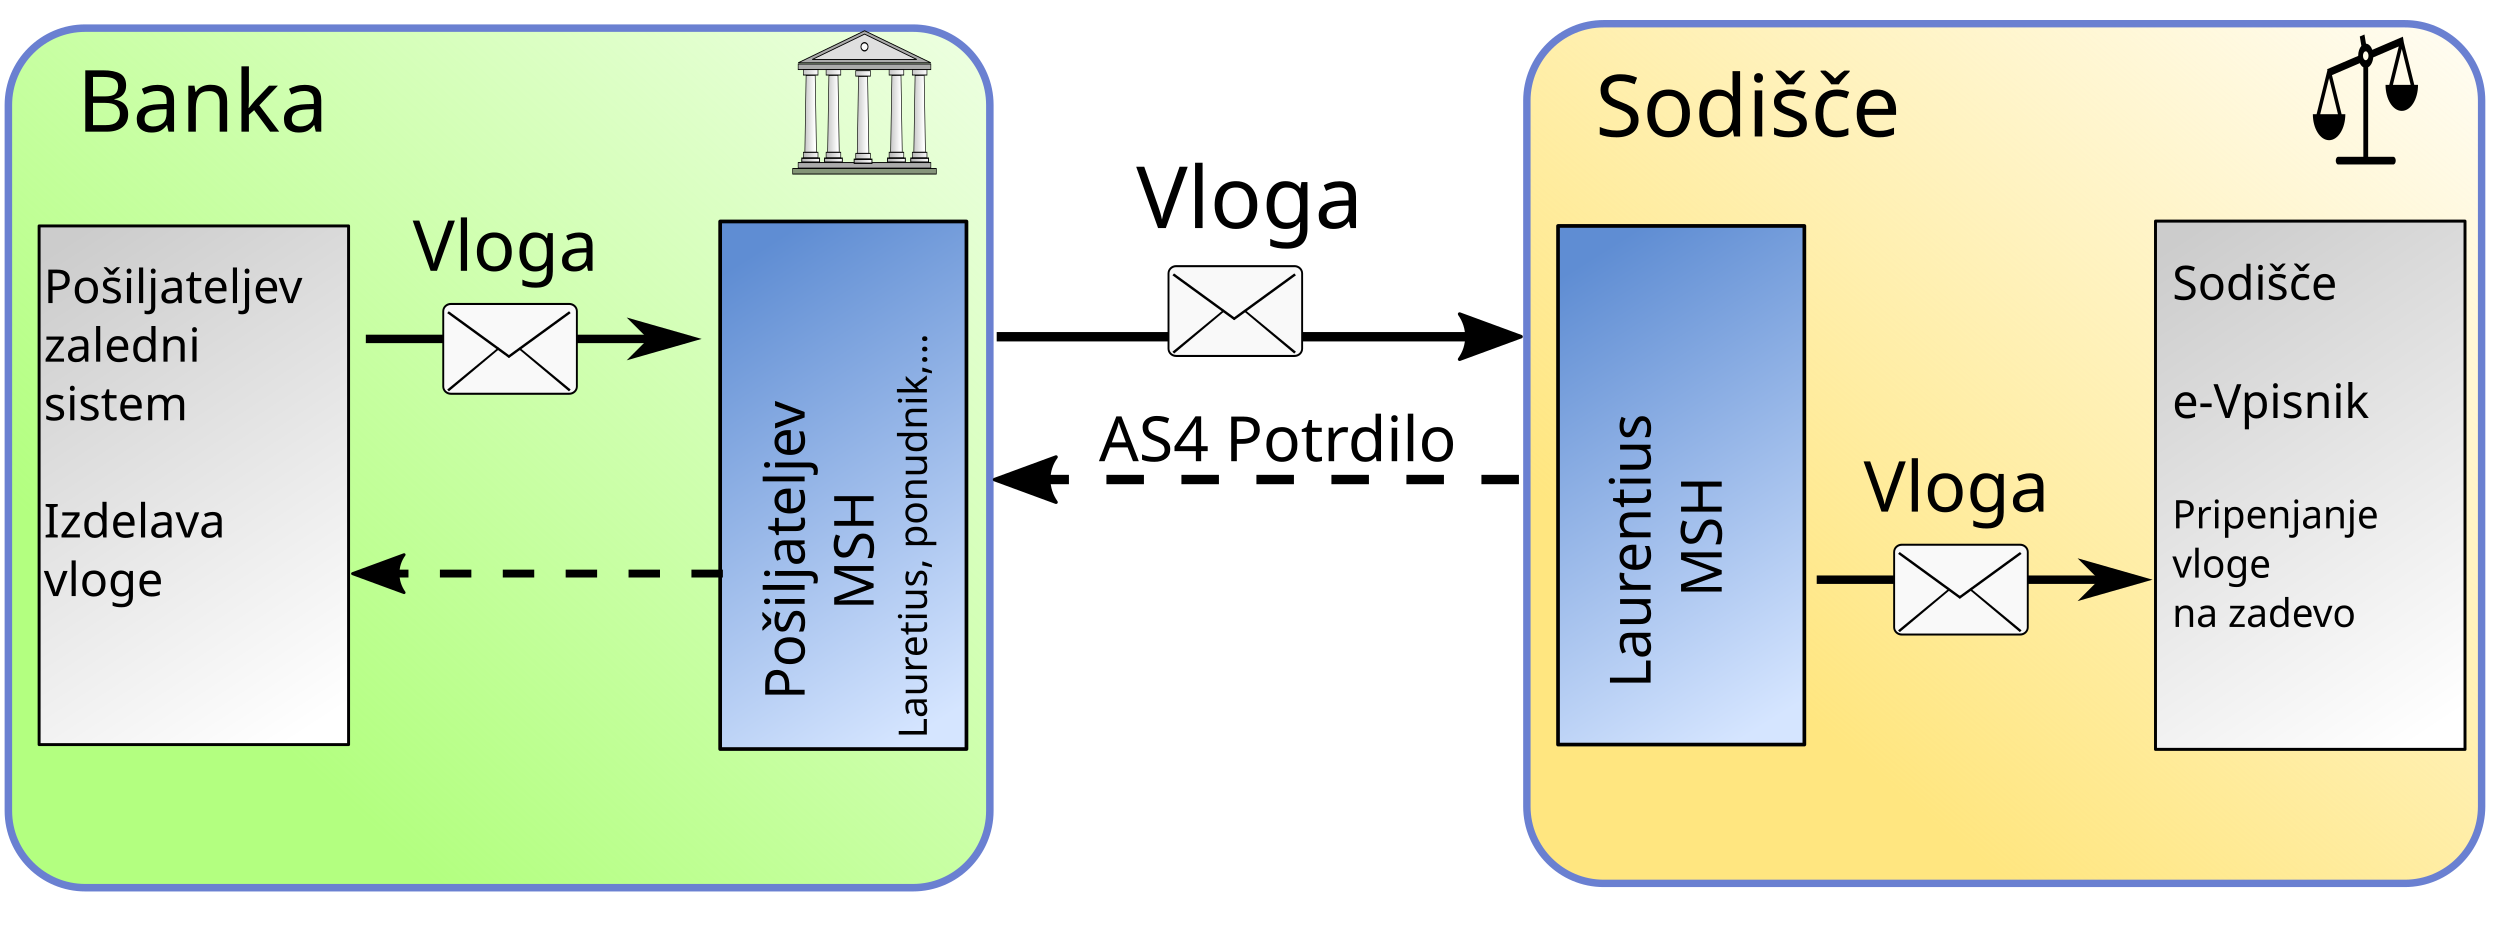
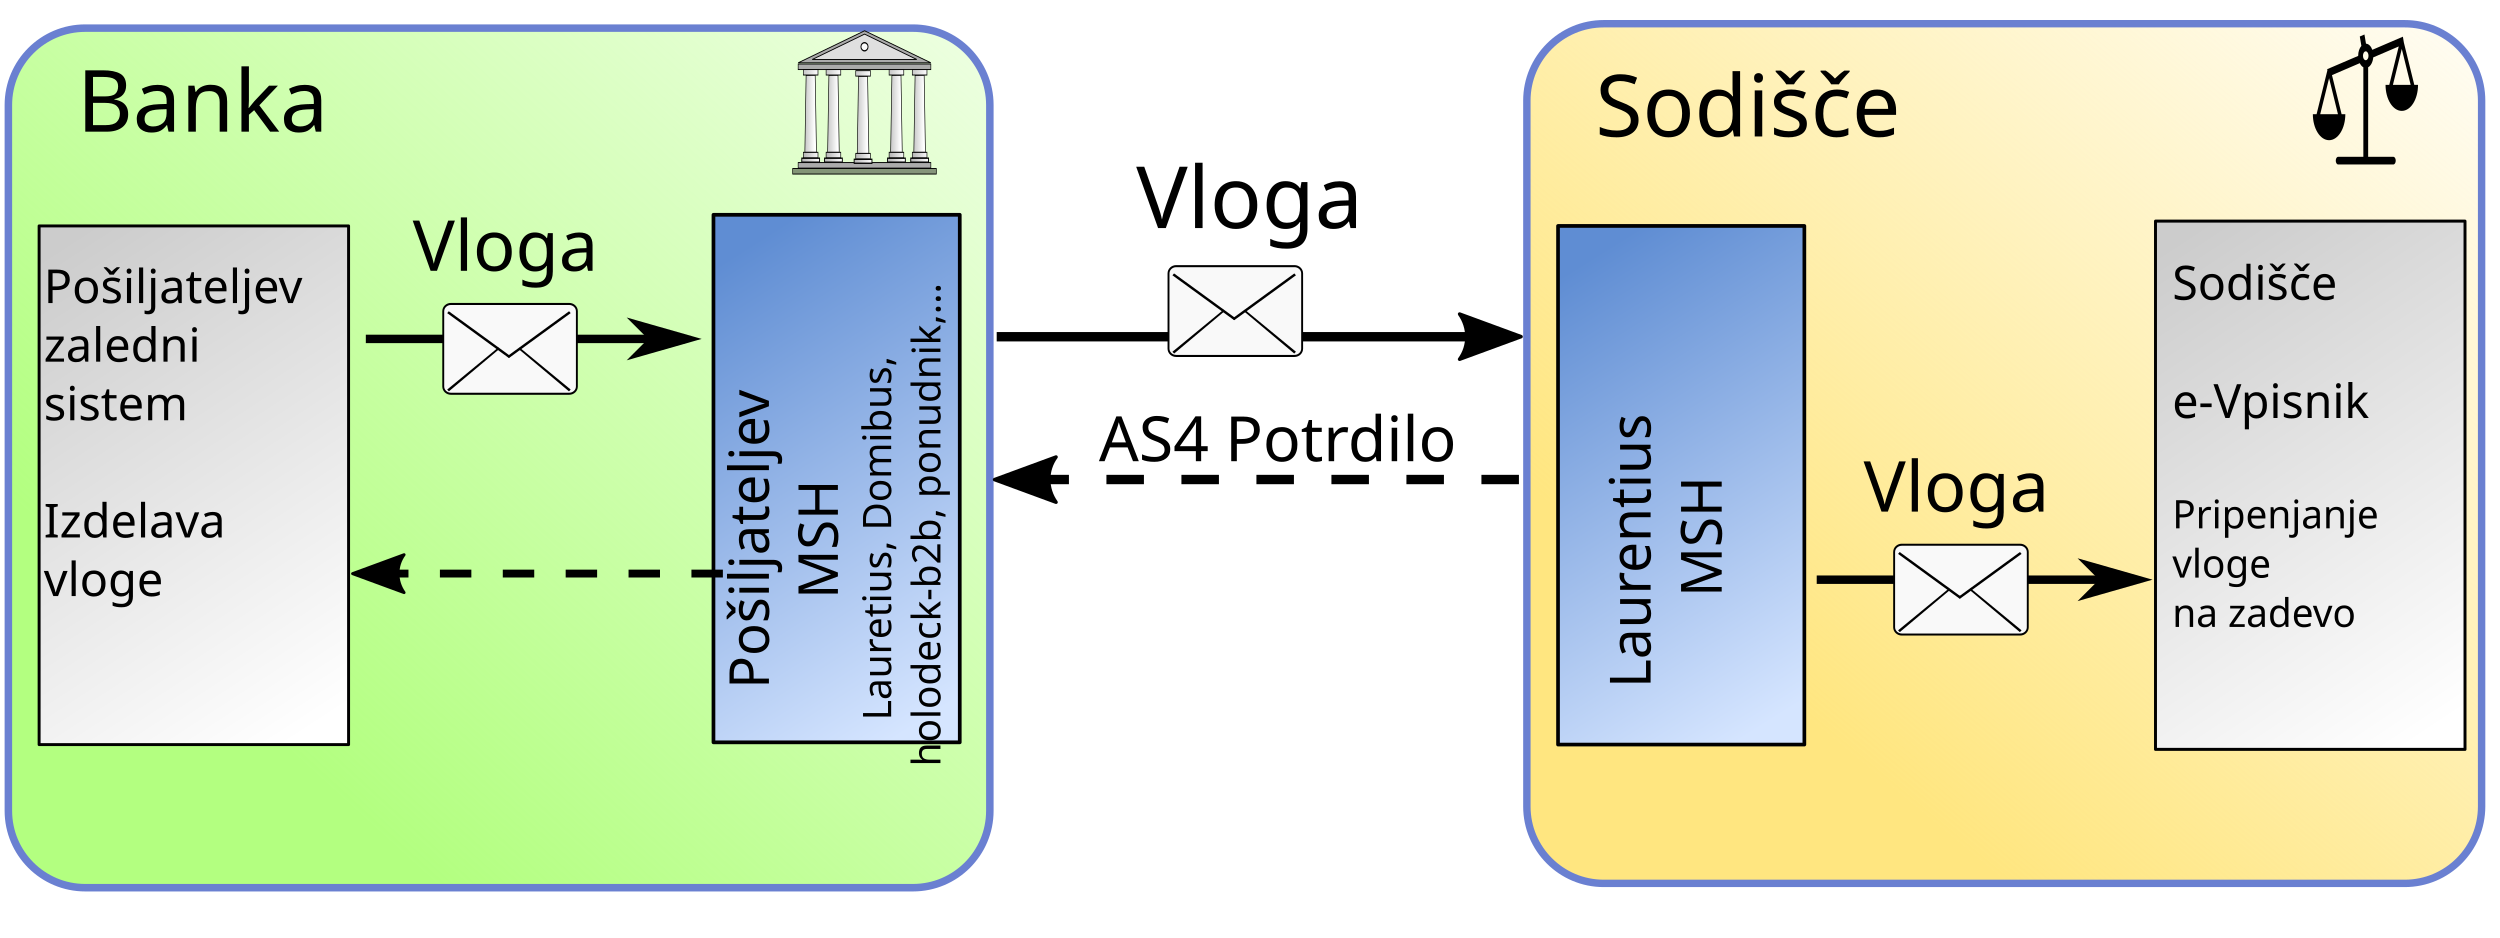
<svg xmlns="http://www.w3.org/2000/svg" xmlns:xlink="http://www.w3.org/1999/xlink" width="800" height="300" viewBox="0 0 800 300" id="svg4351" version="1.1">
  <defs id="defs4353">
    <linearGradient id="linearGradient4983">
      <stop style="stop-color:#b3ff80;stop-opacity:1;" offset="0" id="stop4985" />
      <stop style="stop-color:#b3ff80;stop-opacity:0;" offset="1" id="stop4987" />
    </linearGradient>
    <linearGradient id="linearGradient4975">
      <stop style="stop-color:#ffe680;stop-opacity:1;" offset="0" id="stop4977" />
      <stop style="stop-color:#ffe680;stop-opacity:0;" offset="1" id="stop4979" />
    </linearGradient>
    <marker orient="auto" refY="0" refX="0" id="Arrow1Lend-0" style="overflow:visible">
      <path id="path5977-8" d="M 0,0 5,-5 -12.5,0 5,5 0,0 Z" style="fill:#000000;fill-opacity:1;fill-rule:evenodd;stroke:#000000;stroke-width:1pt;stroke-opacity:1" transform="matrix(-0.8,0,0,-0.8,-10,0)" />
    </marker>
    <marker orient="auto" refY="0" refX="0" id="Arrow1Lend-9-2" style="overflow:visible">
      <path id="path5977-6-5" d="M 0,0 5,-5 -12.5,0 5,5 0,0 Z" style="fill:#000000;fill-opacity:1;fill-rule:evenodd;stroke:#000000;stroke-width:1pt;stroke-opacity:1" transform="matrix(-0.8,0,0,-0.8,-10,0)" />
    </marker>
    <marker orient="auto" refY="0" refX="0" id="Arrow1Lend-7" style="overflow:visible">
      <path id="path5977-4" d="M 0,0 5,-5 -12.5,0 5,5 0,0 Z" style="fill:#000000;fill-opacity:1;fill-rule:evenodd;stroke:#000000;stroke-width:1pt;stroke-opacity:1" transform="matrix(-0.8,0,0,-0.8,-10,0)" />
    </marker>
    <marker orient="auto" refY="0" refX="0" id="Arrow1Lend-9" style="overflow:visible">
      <path id="path5977-6" d="M 0,0 5,-5 -12.5,0 5,5 0,0 Z" style="fill:#000000;fill-opacity:1;fill-rule:evenodd;stroke:#000000;stroke-width:1pt;stroke-opacity:1" transform="matrix(-0.8,0,0,-0.8,-10,0)" />
    </marker>
    <marker orient="auto" refY="0" refX="0" id="Arrow1Lend" style="overflow:visible">
      <path id="path5977" d="M 0,0 5,-5 -12.5,0 5,5 0,0 Z" style="fill:#000000;fill-opacity:1;fill-rule:evenodd;stroke:#000000;stroke-width:1pt;stroke-opacity:1" transform="matrix(-0.8,0,0,-0.8,-10,0)" />
    </marker>
-     <linearGradient gradientTransform="matrix(0.9072436,0,0,1.074716,-9.510193,-252.6263)" xlink:href="#linearGradient5878" id="linearGradient5884-5" x1="232.335" y1="600.824" x2="305.066" y2="736.184" gradientUnits="userSpaceOnUse" />
+     <linearGradient gradientTransform="matrix(0.9072436,0,0,1.074716,-11.65305,-254.7692)" xlink:href="#linearGradient5878" id="linearGradient5884-5" x1="232.335" y1="600.824" x2="305.066" y2="736.184" gradientUnits="userSpaceOnUse" />
    <linearGradient id="linearGradient5878">
      <stop style="stop-color:#5f8dd3;stop-opacity:1" offset="0" id="stop5880" />
      <stop style="stop-color:#d5e5ff;stop-opacity:1" offset="1" id="stop5882" />
    </linearGradient>
    <linearGradient xlink:href="#linearGradient5833" id="linearGradient5839-6" x1="66.877" y1="597.271" x2="153.457" y2="730.045" gradientUnits="userSpaceOnUse" gradientTransform="matrix(1.096186,0,0,1.096186,584.683,-93.03156)" />
    <linearGradient id="linearGradient5833">
      <stop style="stop-color:#cccccc;stop-opacity:1;" offset="0" id="stop5835" />
      <stop style="stop-color:#ffffff;stop-opacity:1" offset="1" id="stop5837" />
    </linearGradient>
    <linearGradient xlink:href="#linearGradient5878" id="linearGradient5884" x1="232.335" y1="600.824" x2="305.066" y2="736.184" gradientUnits="userSpaceOnUse" gradientTransform="matrix(0.9073583,0,0,1.056591,258.5823,-240.5228)" />
    <linearGradient xlink:href="#linearGradient5833" id="linearGradient5839" x1="66.877" y1="597.271" x2="153.457" y2="730.045" gradientUnits="userSpaceOnUse" gradientTransform="matrix(1.096186,0,0,1.096186,-5.919542,-56.78164)" />
    <linearGradient id="linearGradient7222">
      <stop style="stop-color:#b3b3b3;stop-opacity:1" offset="0" id="stop7224" />
      <stop style="stop-color:#ffffff;stop-opacity:1" offset="1" id="stop7226" />
    </linearGradient>
    <linearGradient id="linearGradient7214">
      <stop id="stop7216" offset="0" style="stop-color:#b3b3b3;stop-opacity:1" />
      <stop id="stop7218" offset="1" style="stop-color:#f9f9f9;stop-opacity:1" />
    </linearGradient>
    <linearGradient id="linearGradient7202">
      <stop style="stop-color:#cccccc;stop-opacity:1" offset="0" id="stop7204" />
      <stop style="stop-color:#f9f9f9;stop-opacity:1" offset="1" id="stop7206" />
    </linearGradient>
    <linearGradient xlink:href="#linearGradient7214" id="linearGradient4494-6" gradientUnits="userSpaceOnUse" x1="112.308" y1="291.485" x2="140.527" y2="291.485" />
    <linearGradient xlink:href="#linearGradient7222" id="linearGradient4789" gradientUnits="userSpaceOnUse" gradientTransform="matrix(0.7067717,0,0,0.4176766,53.46849,175.1797)" x1="80.51" y1="292.999" x2="125.208" y2="296.272" />
    <linearGradient xlink:href="#linearGradient7214" id="linearGradient4500-6" gradientUnits="userSpaceOnUse" x1="112.308" y1="291.485" x2="140.527" y2="291.485" />
    <linearGradient xlink:href="#linearGradient5833" id="linearGradient4792" gradientUnits="userSpaceOnUse" gradientTransform="matrix(0.4601781,0,0,8.081342,78.92045,-2138.3)" x1="83.081" y1="297.877" x2="119.49" y2="298.892" />
    <linearGradient xlink:href="#linearGradient7202" id="linearGradient4794" gradientUnits="userSpaceOnUse" gradientTransform="matrix(0.5817275,0,0,0.5735293,66.37484,17.17889)" x1="84.835" y1="296.073" x2="123.095" y2="295.625" />
    <linearGradient xlink:href="#linearGradient7222" id="linearGradient4796" gradientUnits="userSpaceOnUse" gradientTransform="matrix(0.7067717,0,0,0.4176766,53.46849,175.1797)" x1="80.51" y1="292.999" x2="125.208" y2="296.272" />
    <linearGradient xlink:href="#linearGradient7214" id="linearGradient4506-0" gradientUnits="userSpaceOnUse" x1="112.308" y1="291.485" x2="140.527" y2="291.485" />
    <linearGradient xlink:href="#linearGradient5833" id="linearGradient4799" gradientUnits="userSpaceOnUse" gradientTransform="matrix(0.4601781,0,0,8.081342,78.92045,-2138.3)" x1="83.081" y1="297.877" x2="119.49" y2="298.892" />
    <linearGradient xlink:href="#linearGradient7202" id="linearGradient4801" gradientUnits="userSpaceOnUse" gradientTransform="matrix(0.5817275,0,0,0.5735293,66.37484,17.17889)" x1="84.835" y1="296.073" x2="123.095" y2="295.625" />
    <linearGradient xlink:href="#linearGradient7222" id="linearGradient4803" gradientUnits="userSpaceOnUse" gradientTransform="matrix(0.7067717,0,0,0.4176766,53.46849,175.1797)" x1="80.51" y1="292.999" x2="125.208" y2="296.272" />
    <linearGradient xlink:href="#linearGradient7214" id="linearGradient7088-6" gradientUnits="userSpaceOnUse" x1="112.308" y1="291.485" x2="140.527" y2="291.485" />
    <linearGradient y2="298.892" x2="119.49" y1="297.877" x1="83.081" gradientTransform="matrix(0.4601781,0,0,8.081342,78.92045,-2138.3)" gradientUnits="userSpaceOnUse" id="linearGradient4806" xlink:href="#linearGradient5833" />
    <linearGradient xlink:href="#linearGradient7202" id="linearGradient4808" gradientUnits="userSpaceOnUse" gradientTransform="matrix(0.5817275,0,0,0.5735293,66.37484,17.17889)" x1="84.835" y1="296.073" x2="123.095" y2="295.625" />
    <linearGradient xlink:href="#linearGradient7222" id="linearGradient4845" gradientUnits="userSpaceOnUse" gradientTransform="matrix(0.7067717,0,0,0.4176766,53.46849,175.1797)" x1="80.51" y1="292.999" x2="125.208" y2="296.272" />
    <linearGradient xlink:href="#linearGradient5833" id="linearGradient4847" gradientUnits="userSpaceOnUse" gradientTransform="matrix(0.4601781,0,0,8.081342,78.92045,-2138.3)" x1="83.081" y1="297.877" x2="119.49" y2="298.892" />
    <linearGradient xlink:href="#linearGradient7202" id="linearGradient4849" gradientUnits="userSpaceOnUse" gradientTransform="matrix(0.5817275,0,0,0.5735293,66.37484,17.17889)" x1="84.835" y1="296.073" x2="123.095" y2="295.625" />
    <linearGradient xlink:href="#linearGradient7222" id="linearGradient4853" gradientUnits="userSpaceOnUse" gradientTransform="matrix(0.7067717,0,0,0.4176766,53.46849,175.1797)" x1="80.51" y1="292.999" x2="125.208" y2="296.272" />
    <linearGradient xlink:href="#linearGradient5833" id="linearGradient4855" gradientUnits="userSpaceOnUse" gradientTransform="matrix(0.4601781,0,0,8.081342,78.92045,-2138.3)" x1="83.081" y1="297.877" x2="119.49" y2="298.892" />
    <linearGradient xlink:href="#linearGradient7202" id="linearGradient4857" gradientUnits="userSpaceOnUse" gradientTransform="matrix(0.5817275,0,0,0.5735293,66.37484,17.17889)" x1="84.835" y1="296.073" x2="123.095" y2="295.625" />
    <linearGradient xlink:href="#linearGradient7222" id="linearGradient4859" gradientUnits="userSpaceOnUse" gradientTransform="matrix(0.7067717,0,0,0.4176766,53.46849,175.1797)" x1="80.51" y1="292.999" x2="125.208" y2="296.272" />
    <linearGradient xlink:href="#linearGradient5833" id="linearGradient4861" gradientUnits="userSpaceOnUse" gradientTransform="matrix(0.4601781,0,0,8.081342,78.92045,-2138.3)" x1="83.081" y1="297.877" x2="119.49" y2="298.892" />
    <linearGradient xlink:href="#linearGradient7202" id="linearGradient4863" gradientUnits="userSpaceOnUse" gradientTransform="matrix(0.5817275,0,0,0.5735293,66.37484,17.17889)" x1="84.835" y1="296.073" x2="123.095" y2="295.625" />
    <linearGradient xlink:href="#linearGradient7222" id="linearGradient4865" gradientUnits="userSpaceOnUse" gradientTransform="matrix(0.7067717,0,0,0.4176766,53.46849,175.1797)" x1="80.51" y1="292.999" x2="125.208" y2="296.272" />
    <linearGradient xlink:href="#linearGradient5833" id="linearGradient4867" gradientUnits="userSpaceOnUse" gradientTransform="matrix(0.4601781,0,0,8.081342,78.92045,-2138.3)" x1="83.081" y1="297.877" x2="119.49" y2="298.892" />
    <linearGradient xlink:href="#linearGradient7202" id="linearGradient4869" gradientUnits="userSpaceOnUse" gradientTransform="matrix(0.5817275,0,0,0.5735293,66.37484,17.17889)" x1="84.835" y1="296.073" x2="123.095" y2="295.625" />
    <linearGradient xlink:href="#linearGradient7214" id="linearGradient4500-6-1" gradientUnits="userSpaceOnUse" x1="112.308" y1="291.485" x2="140.527" y2="291.485" />
    <linearGradient xlink:href="#linearGradient4975" id="linearGradient4981" x1="77.777" y1="554.729" x2="294.206" y2="294.015" gradientUnits="userSpaceOnUse" gradientTransform="translate(486.4286,3.571429)" />
    <linearGradient xlink:href="#linearGradient4983" id="linearGradient4989" x1="530.634" y1="549.015" x2="812.777" y2="239.729" gradientUnits="userSpaceOnUse" gradientTransform="translate(-476.4286,-0.4285715)" />
    <marker orient="auto" refY="0" refX="0" id="Arrow1Mend" style="overflow:visible">
      <path id="path5843" d="M 0,0 5,-5 -12.5,0 5,5 0,0 Z" style="fill:#000000;fill-opacity:1;fill-rule:evenodd;stroke:#000000;stroke-width:1pt;stroke-opacity:1" transform="matrix(-0.4,0,0,-0.4,-4,0)" />
    </marker>
    <marker orient="auto" refY="0" refX="0" id="Arrow2Mend" style="overflow:visible">
      <path id="path5861" style="fill:#000000;fill-opacity:1;fill-rule:evenodd;stroke:#000000;stroke-width:0.625;stroke-linejoin:round;stroke-opacity:1" d="M 8.719,4.034 -2.207,0.016 8.719,-4.002 c -1.745,2.372 -1.735,5.617 -6e-7,8.035 z" transform="scale(-0.6,-0.6)" />
    </marker>
    <marker orient="auto" refY="0" refX="0" id="Arrow2Mend-9" style="overflow:visible">
      <path id="path5861-3" style="fill:#000000;fill-opacity:1;fill-rule:evenodd;stroke:#000000;stroke-width:0.625;stroke-linejoin:round;stroke-opacity:1" d="M 8.719,4.034 -2.207,0.016 8.719,-4.002 c -1.745,2.372 -1.735,5.617 -6e-7,8.035 z" transform="scale(-0.6,-0.6)" />
    </marker>
    <marker orient="auto" refY="0" refX="0" id="Arrow1Mend-7" style="overflow:visible">
      <path id="path5843-5" d="M 0,0 5,-5 -12.5,0 5,5 0,0 Z" style="fill:#000000;fill-opacity:1;fill-rule:evenodd;stroke:#000000;stroke-width:1pt;stroke-opacity:1" transform="matrix(-0.4,0,0,-0.4,-4,0)" />
    </marker>
    <marker orient="auto" refY="0" refX="0" id="Arrow2Mend-9-3" style="overflow:visible">
      <path id="path5861-3-6" style="fill:#000000;fill-opacity:1;fill-rule:evenodd;stroke:#000000;stroke-width:0.625;stroke-linejoin:round;stroke-opacity:1" d="M 8.719,4.034 -2.207,0.016 8.719,-4.002 c -1.745,2.372 -1.735,5.617 -6e-7,8.035 z" transform="scale(-0.6,-0.6)" />
    </marker>
  </defs>
  <g id="layer1" transform="translate(0,-752.3622)">
    <g id="g5091" transform="translate(36.50855,442.633)">
      <rect style="opacity:1;fill:url(#linearGradient4989);fill-opacity:1;fill-rule:evenodd;stroke:#6a80d1;stroke-width:2.402;stroke-linejoin:round;stroke-miterlimit:4;stroke-dasharray:none;stroke-dashoffset:0;stroke-opacity:1" id="rect6844-5" width="314.073" height="275.062" x="-33.83" y="318.731" ry="24.599" />
      <rect style="opacity:1;fill:url(#linearGradient4981);fill-opacity:1;fill-rule:evenodd;stroke:#6a80d1;stroke-width:2.369;stroke-linejoin:round;stroke-miterlimit:4;stroke-dasharray:none;stroke-dashoffset:0;stroke-opacity:1" id="rect6844" width="305.519" height="275.095" x="452.089" y="317.321" ry="24.602" />
      <g transform="matrix(1.000193,0,0,1.018457,591.2224,-221.2219)" id="g5950">
        <rect style="opacity:1;fill:url(#linearGradient5839);fill-opacity:1;fill-rule:evenodd;stroke:#000000;stroke-width:0.945;stroke-linejoin:round;stroke-miterlimit:4;stroke-dasharray:none;stroke-dashoffset:0;stroke-opacity:1" id="rect5829" width="99.027" height="165.983" x="62.015" y="590.806" />
        <text xml:space="preserve" style="font-style:normal;font-weight:normal;font-size:17.87px;line-height:125%;font-family:sans-serif;letter-spacing:0px;word-spacing:0px;fill:#000000;fill-opacity:1;stroke:none;stroke-width:1px;stroke-linecap:butt;stroke-linejoin:miter;stroke-opacity:1" x="67.399" y="615.501" id="text5841">
          <tspan x="67.399" y="615.501" id="tspan4238" style="font-size:14.862px">Sodišče</tspan>
          <tspan x="67.399" y="634.078" style="font-size:14.862px" id="tspan4274" />
          <tspan x="67.399" y="652.656" style="font-size:14.862px" id="tspan4268">e-Vpisnik</tspan>
          <tspan x="67.399" y="671.233" style="font-size:14.862px" id="tspan4271" />
          <tspan x="67.399" y="687.342" style="font-size:12.385px" id="tspan4259">Pripenjanje </tspan>
          <tspan x="67.399" y="702.823" style="font-size:12.385px" id="tspan4344">vloge</tspan>
          <tspan x="67.399" y="718.305" style="font-size:12.385px" id="tspan4342">na zadevo</tspan>
          <tspan x="67.399" y="733.786" style="font-size:12.385px" id="tspan4261" />
          <tspan x="67.399" y="749.267" id="tspan5845" style="font-size:12.385px" />
        </text>
      </g>
      <rect y="382.028" x="462.061" height="165.968" width="78.825" id="rect5876" style="opacity:1;fill:url(#linearGradient5884);fill-opacity:1;fill-rule:evenodd;stroke:#000000;stroke-width:1.175;stroke-linejoin:round;stroke-miterlimit:4;stroke-dasharray:none;stroke-dashoffset:0;stroke-opacity:1" />
      <g transform="translate(-676.609,-172.5356)" id="g5959">
        <rect style="opacity:1;fill:url(#linearGradient5839-6);fill-opacity:1;fill-rule:evenodd;stroke:#000000;stroke-width:0.945;stroke-linejoin:round;stroke-miterlimit:4;stroke-dasharray:none;stroke-dashoffset:0;stroke-opacity:1" id="rect5829-1" width="99.027" height="165.983" x="652.618" y="554.556" />
        <text xml:space="preserve" style="font-style:normal;font-weight:normal;font-size:17.87px;line-height:125%;font-family:sans-serif;letter-spacing:0px;word-spacing:0px;fill:#000000;fill-opacity:1;stroke:none;stroke-width:1px;stroke-linecap:butt;stroke-linejoin:miter;stroke-opacity:1" x="654.114" y="579.251" id="text5841-2">
          <tspan x="654.114" y="579.251" id="tspan5845-0" style="font-size:15px">Pošiljateljev</tspan>
          <tspan x="654.114" y="598.001" id="tspan4273" style="font-size:15px">zaledni </tspan>
          <tspan x="654.114" y="616.751" id="tspan4275" style="font-size:15px">sistem</tspan>
          <tspan x="654.114" y="635.501" id="tspan4277" style="font-size:15px" />
          <tspan x="654.114" y="654.251" id="tspan4279" style="font-size:15px">Izdelava</tspan>
          <tspan x="654.114" y="673.001" id="tspan4281" style="font-size:15px">vloge</tspan>
          <tspan x="654.114" y="691.751" id="tspan4283" style="font-size:15px" />
          <tspan x="654.114" y="710.501" id="tspan4285" />
        </text>
      </g>
-       <rect y="380.604" x="193.943" height="168.815" width="78.815" id="rect5876-0" style="opacity:1;fill:url(#linearGradient5884-5);fill-opacity:1;fill-rule:evenodd;stroke:#000000;stroke-width:1.185;stroke-linejoin:round;stroke-miterlimit:4;stroke-dasharray:none;stroke-dashoffset:0;stroke-opacity:1" />
+       <rect y="378.462" x="191.8" height="168.815" width="78.815" id="rect5876-0" style="opacity:1;fill:url(#linearGradient5884-5);fill-opacity:1;fill-rule:evenodd;stroke:#000000;stroke-width:1.185;stroke-linejoin:round;stroke-miterlimit:4;stroke-dasharray:none;stroke-dashoffset:0;stroke-opacity:1" />
      <text id="text6827-8-5" y="510.969" x="550.829" style="font-style:normal;font-weight:normal;font-size:40px;line-height:125%;font-family:sans-serif;letter-spacing:0px;word-spacing:0px;fill:#000000;fill-opacity:1;stroke:none;stroke-width:1px;stroke-linecap:butt;stroke-linejoin:miter;stroke-opacity:1" xml:space="preserve">
        <tspan id="tspan6867-9" style="font-size:17.5px" y="510.969" x="550.829" />
      </text>
      <text xml:space="preserve" style="font-style:normal;font-weight:normal;font-size:17.884px;line-height:125%;font-family:sans-serif;letter-spacing:0px;word-spacing:0px;fill:#000000;fill-opacity:1;stroke:none;stroke-width:1px;stroke-linecap:butt;stroke-linejoin:miter;stroke-opacity:1" x="-473.713" y="483.1" id="text5841-34" transform="matrix(0,-0.9825382,1.017772,0,0,0)">
        <tspan style="text-align:center;text-anchor:middle" x="-473.713" y="483.1" id="tspan5845-02">Laurentius</tspan>
        <tspan style="text-align:center;text-anchor:middle" id="tspan8839" x="-473.713" y="505.455">MSH</tspan>
      </text>
-       <text xml:space="preserve" style="font-style:normal;font-weight:normal;font-size:18.036px;line-height:125%;font-family:sans-serif;letter-spacing:0px;word-spacing:0px;fill:#000000;fill-opacity:1;stroke:none;stroke-width:1px;stroke-linecap:butt;stroke-linejoin:miter;stroke-opacity:1" x="-469.174" y="218.981" id="text5841-34-0" transform="matrix(0,-0.9909928,1.009089,0,0,0)">
-         <tspan style="font-size:17.5px;text-align:center;text-anchor:middle" x="-469.174" y="218.981" id="tspan5845-02-1">Pošiljateljev</tspan>
-         <tspan style="font-size:17.5px;text-align:center;text-anchor:middle" id="tspan8839-9" x="-469.174" y="240.856">MSH</tspan>
-         <tspan style="font-size:12.5px;text-align:center;text-anchor:middle" x="-469.174" y="257.747" id="tspan4318">Lauretius, ponudnik,...</tspan>
+       <text xml:space="preserve" style="font-style:normal;font-weight:normal;font-size:18.036px;line-height:125%;font-family:sans-serif;letter-spacing:0px;word-spacing:0px;fill:#000000;fill-opacity:1;stroke:none;stroke-width:1px;stroke-linecap:butt;stroke-linejoin:miter;stroke-opacity:1" x="-465.57" y="207.655" id="text5841-34-0" transform="matrix(0,-0.9909928,1.009089,0,0,0)">
+         <tspan style="font-size:17.5px;text-align:center;text-anchor:middle" x="-465.57" y="207.655" id="tspan5845-02-1">Pošiljateljev</tspan>
+         <tspan style="font-size:17.5px;text-align:center;text-anchor:middle" id="tspan8839-9" x="-465.57" y="229.53">MSH</tspan>
+         <tspan style="font-size:12.5px;text-align:center;text-anchor:middle" x="-463.581" y="246.422" id="tspan4318">Lauretius, Domibus, </tspan>
+         <tspan style="font-size:12.5px;text-align:center;text-anchor:middle" x="-465.57" y="262.047" id="tspan4387">holodeck-b2b, ponudnik,...</tspan>
      </text>
      <g transform="matrix(0.9195173,0,0,0.9195173,-14.01673,-428.598)" id="g5863-2">
        <g id="layer1-6-6" transform="matrix(0.3922746,0,0,0.3922746,251.2944,451.0149)">
          <g transform="matrix(0.4813854,0,0,0.6952604,-45.00325,750.061)" id="g7064-1">
            <rect y="419.023" x="104.144" height="7.071" width="244.513" id="rect9994-2-8" style="opacity:1;fill:#ababab;fill-opacity:1;fill-rule:evenodd;stroke:#000000;stroke-width:1.21;stroke-linejoin:miter;stroke-miterlimit:4;stroke-dasharray:none;stroke-dashoffset:0;stroke-opacity:1" />
            <rect y="426.599" x="94.068" height="7.071" width="264.665" id="rect9994-1-9-7" style="opacity:1;fill:#000000;fill-opacity:0.416;fill-rule:evenodd;stroke:#000000;stroke-width:1.21;stroke-linejoin:miter;stroke-miterlimit:4;stroke-dasharray:none;stroke-dashoffset:0;stroke-opacity:1" />
            <rect y="293.259" x="104.144" height="7.071" width="244.513" id="rect9994-3-8-9" style="opacity:1;fill:#ababab;fill-opacity:1;fill-rule:evenodd;stroke:#000000;stroke-width:1.21;stroke-linejoin:miter;stroke-miterlimit:4;stroke-dasharray:none;stroke-dashoffset:0;stroke-opacity:1" />
            <path id="rect9994-3-7-2-2" d="m 226.568,250.832 122.089,40.911 -244.513,0 z" style="opacity:1;fill:#ababab;fill-opacity:1;fill-rule:evenodd;stroke:#000000;stroke-width:1.21;stroke-linejoin:miter;stroke-miterlimit:4;stroke-dasharray:none;stroke-dashoffset:0;stroke-opacity:1" />
            <g transform="translate(26.10652,231.4275)" id="g6628-6-0" style="opacity:0.99">
              <g transform="translate(-25.346,-113.4852)" id="g9818-6-6-6-2">
                <rect ry="0" rx="0" y="295.502" x="110.01" height="5.072" width="32.814" id="rect9662-7-9-4-3" style="opacity:1;fill:url(#linearGradient4845);fill-opacity:1;fill-rule:evenodd;stroke:#000000;stroke-width:1.728;stroke-linejoin:miter;stroke-miterlimit:4;stroke-dasharray:none;stroke-dashoffset:0;stroke-opacity:1" />
                <rect ry="0" rx="0" y="288.003" x="112.913" height="6.964" width="27.009" id="rect9662-3-73-0-6-75" style="opacity:1;fill:url(#linearGradient4494-6);fill-opacity:1;fill-rule:evenodd;stroke:#000000;stroke-width:1.21;stroke-linejoin:miter;stroke-miterlimit:4;stroke-dasharray:none;stroke-dashoffset:0;stroke-opacity:1" />
                <path id="rect9662-3-8-3-8-8-9" d="m 118.055,189.745 16.705,-0.237 2.34,98.368 -21.365,0 z" style="opacity:1;fill:url(#linearGradient4847);fill-opacity:1;fill-rule:evenodd;stroke:#000000;stroke-width:1.21;stroke-linejoin:miter;stroke-miterlimit:4;stroke-dasharray:none;stroke-dashoffset:0;stroke-opacity:1" />
                <rect ry="0" rx="0" y="182.399" x="112.913" height="6.964" width="27.009" id="rect9662-3-7-9-2-4-2" style="opacity:1;fill:url(#linearGradient4849);fill-opacity:1;fill-rule:evenodd;stroke:#000000;stroke-width:1.21;stroke-linejoin:miter;stroke-miterlimit:4;stroke-dasharray:none;stroke-dashoffset:0;stroke-opacity:1" />
              </g>
            </g>
            <path id="rect9994-3-7-1-9-2" d="m 226.533,255.096 96.238,32.385 -192.741,0 z" style="opacity:1;fill:#dfdfdf;fill-opacity:1;fill-rule:evenodd;stroke:#000000;stroke-width:1.21;stroke-linejoin:miter;stroke-miterlimit:4;stroke-dasharray:none;stroke-dashoffset:0;stroke-opacity:1" />
            <ellipse ry="5.177" rx="6.549" cy="271.272" cx="226.401" id="path6618-6-8" style="opacity:1;fill:#fcfcfc;fill-opacity:1;fill-rule:evenodd;stroke:#000000;stroke-width:1.728;stroke-linejoin:miter;stroke-miterlimit:4;stroke-dasharray:none;stroke-dashoffset:0;stroke-opacity:1" />
            <g transform="translate(68.08997,231.4275)" id="g6628-6-9-3" style="opacity:0.99">
              <g transform="translate(-25.346,-113.4852)" id="g9818-6-6-6-1-6">
                <rect ry="0" rx="0" y="295.502" x="110.01" height="5.072" width="32.814" id="rect9662-7-9-4-2-1" style="opacity:1;fill:url(#linearGradient4853);fill-opacity:1;fill-rule:evenodd;stroke:#000000;stroke-width:1.728;stroke-linejoin:miter;stroke-miterlimit:4;stroke-dasharray:none;stroke-dashoffset:0;stroke-opacity:1" />
                <rect ry="0" rx="0" y="288.003" x="112.913" height="6.964" width="27.009" id="rect9662-3-73-0-6-7-2" style="opacity:1;fill:url(#linearGradient4500-6);fill-opacity:1;fill-rule:evenodd;stroke:#000000;stroke-width:1.21;stroke-linejoin:miter;stroke-miterlimit:4;stroke-dasharray:none;stroke-dashoffset:0;stroke-opacity:1" />
                <path id="rect9662-3-8-3-8-8-0-9" d="m 118.055,189.745 16.705,-0.237 2.34,98.368 -21.365,0 z" style="opacity:1;fill:url(#linearGradient4855);fill-opacity:1;fill-rule:evenodd;stroke:#000000;stroke-width:1.21;stroke-linejoin:miter;stroke-miterlimit:4;stroke-dasharray:none;stroke-dashoffset:0;stroke-opacity:1" />
                <rect ry="0" rx="0" y="182.399" x="112.913" height="6.964" width="27.009" id="rect9662-3-7-9-2-4-9-3" style="opacity:1;fill:url(#linearGradient4857);fill-opacity:1;fill-rule:evenodd;stroke:#000000;stroke-width:1.21;stroke-linejoin:miter;stroke-miterlimit:4;stroke-dasharray:none;stroke-dashoffset:0;stroke-opacity:1" />
              </g>
            </g>
            <g transform="translate(226.9321,231.4275)" id="g6628-6-7-1" style="opacity:0.99">
              <g transform="translate(-25.346,-113.4852)" id="g9818-6-6-6-9-9">
                <rect ry="0" rx="0" y="295.502" x="110.01" height="5.072" width="32.814" id="rect9662-7-9-4-20-4" style="opacity:1;fill:url(#linearGradient4859);fill-opacity:1;fill-rule:evenodd;stroke:#000000;stroke-width:1.728;stroke-linejoin:miter;stroke-miterlimit:4;stroke-dasharray:none;stroke-dashoffset:0;stroke-opacity:1" />
                <rect ry="0" rx="0" y="288.003" x="112.913" height="6.964" width="27.009" id="rect9662-3-73-0-6-2-7" style="opacity:1;fill:url(#linearGradient4506-0);fill-opacity:1;fill-rule:evenodd;stroke:#000000;stroke-width:1.21;stroke-linejoin:miter;stroke-miterlimit:4;stroke-dasharray:none;stroke-dashoffset:0;stroke-opacity:1" />
                <path id="rect9662-3-8-3-8-8-3-8" d="m 118.055,189.745 16.705,-0.237 2.34,98.368 -21.365,0 z" style="opacity:1;fill:url(#linearGradient4861);fill-opacity:1;fill-rule:evenodd;stroke:#000000;stroke-width:1.21;stroke-linejoin:miter;stroke-miterlimit:4;stroke-dasharray:none;stroke-dashoffset:0;stroke-opacity:1" />
                <rect ry="0" rx="0" y="182.399" x="112.913" height="6.964" width="27.009" id="rect9662-3-7-9-2-4-7-4" style="opacity:1;fill:url(#linearGradient4863);fill-opacity:1;fill-rule:evenodd;stroke:#000000;stroke-width:1.21;stroke-linejoin:miter;stroke-miterlimit:4;stroke-dasharray:none;stroke-dashoffset:0;stroke-opacity:1" />
              </g>
            </g>
            <g transform="translate(184.1983,231.4275)" id="g6628-6-6-5" style="opacity:0.99">
              <g transform="translate(-25.346,-113.4852)" id="g9818-6-6-6-12-0">
                <rect ry="0" rx="0" y="295.502" x="110.01" height="5.072" width="32.814" id="rect9662-7-9-4-9-3" style="opacity:1;fill:url(#linearGradient4865);fill-opacity:1;fill-rule:evenodd;stroke:#000000;stroke-width:1.728;stroke-linejoin:miter;stroke-miterlimit:4;stroke-dasharray:none;stroke-dashoffset:0;stroke-opacity:1" />
                <rect ry="0" rx="0" y="288.003" x="112.913" height="6.964" width="27.009" id="rect9662-3-73-0-6-3-6" style="opacity:1;fill:url(#linearGradient7088-6);fill-opacity:1;fill-rule:evenodd;stroke:#000000;stroke-width:1.21;stroke-linejoin:miter;stroke-miterlimit:4;stroke-dasharray:none;stroke-dashoffset:0;stroke-opacity:1" />
                <path id="rect9662-3-8-3-8-8-1-1" d="m 118.055,189.745 16.705,-0.237 2.34,98.368 -21.365,0 z" style="opacity:1;fill:url(#linearGradient4867);fill-opacity:1;fill-rule:evenodd;stroke:#000000;stroke-width:1.21;stroke-linejoin:miter;stroke-miterlimit:4;stroke-dasharray:none;stroke-dashoffset:0;stroke-opacity:1" />
                <rect ry="0" rx="0" y="182.399" x="112.913" height="6.964" width="27.009" id="rect9662-3-7-9-2-4-94-0" style="opacity:1;fill:url(#linearGradient4869);fill-opacity:1;fill-rule:evenodd;stroke:#000000;stroke-width:1.21;stroke-linejoin:miter;stroke-miterlimit:4;stroke-dasharray:none;stroke-dashoffset:0;stroke-opacity:1" />
              </g>
            </g>
            <g transform="translate(122.68,232.8142)" id="g6628-6-9-3-3" style="opacity:0.99">
              <g transform="translate(-25.346,-113.4852)" id="g9818-6-6-6-1-6-7">
                <rect ry="0" rx="0" y="295.502" x="110.01" height="5.072" width="32.814" id="rect9662-7-9-4-2-1-4" style="opacity:1;fill:url(#linearGradient4789);fill-opacity:1;fill-rule:evenodd;stroke:#000000;stroke-width:1.728;stroke-linejoin:miter;stroke-miterlimit:4;stroke-dasharray:none;stroke-dashoffset:0;stroke-opacity:1" />
                <rect ry="0" rx="0" y="288.003" x="112.913" height="6.964" width="27.009" id="rect9662-3-73-0-6-7-2-5" style="opacity:1;fill:url(#linearGradient4500-6-1);fill-opacity:1;fill-rule:evenodd;stroke:#000000;stroke-width:1.21;stroke-linejoin:miter;stroke-miterlimit:4;stroke-dasharray:none;stroke-dashoffset:0;stroke-opacity:1" />
                <path id="rect9662-3-8-3-8-8-0-9-2" d="m 118.055,189.745 16.705,-0.237 2.34,98.368 -21.365,0 z" style="opacity:1;fill:url(#linearGradient4792);fill-opacity:1;fill-rule:evenodd;stroke:#000000;stroke-width:1.21;stroke-linejoin:miter;stroke-miterlimit:4;stroke-dasharray:none;stroke-dashoffset:0;stroke-opacity:1" />
                <rect ry="0" rx="0" y="182.399" x="112.913" height="6.964" width="27.009" id="rect9662-3-7-9-2-4-9-3-5" style="opacity:1;fill:url(#linearGradient4794);fill-opacity:1;fill-rule:evenodd;stroke:#000000;stroke-width:1.21;stroke-linejoin:miter;stroke-miterlimit:4;stroke-dasharray:none;stroke-dashoffset:0;stroke-opacity:1" />
              </g>
            </g>
          </g>
        </g>
      </g>
      <path id="path2781" d="m 720.113,320.771 -1.487,0.638 0.504,3.006 c -0.619,0.707 -1.025,1.863 -1.025,3.162 0,0.014 -10e-5,0.027 0,0.041 l -9.91,4.248 0.059,0.366 -3.456,14.033 -1.194,0 c 0,4.596 2.328,8.326 5.197,8.326 2.868,0 5.197,-3.73 5.197,-8.326 l -1.194,0 -3.079,-12.499 8.894,-3.82 c 0.291,0.599 0.688,1.066 1.144,1.316 l 0,28.642 c -3.635,0 -7.314,0 -8.022,0 -0.282,-0.017 -0.546,0.216 -0.69,0.604 -0.144,0.388 -0.144,0.867 0,1.255 0.144,0.388 0.409,0.621 0.69,0.604 1.55,0 16.031,0 17.581,0 0.282,0.017 0.546,-0.216 0.69,-0.604 0.144,-0.388 0.144,-0.867 0,-1.255 -0.144,-0.388 -0.409,-0.621 -0.69,-0.604 -0.707,0 -4.387,0 -8.022,0 l 0,-28.642 c 0.858,-0.469 1.506,-1.696 1.631,-3.169 l 8.161,-3.501 -3.032,12.296 -1.194,0 c 0,4.596 2.328,8.326 5.197,8.326 2.868,0 5.197,-3.73 5.197,-8.326 l -1.194,0 -3.333,-13.524 -0.318,-1.893 -9.779,4.2 c -0.407,-1.142 -1.162,-1.924 -2.029,-1.968 l -0.491,-2.931 z m 11.948,4.607 2.842,11.508 -5.679,0 2.838,-11.508 z m -11.533,0.78 c 0.498,0 0.889,0.621 0.889,1.418 0,0.797 -0.392,1.418 -0.889,1.418 -0.498,0 -0.885,-0.621 -0.885,-1.418 0,-0.797 0.388,-1.418 0.885,-1.418 z m -11.727,8.591 2.838,11.515 -5.679,0 2.842,-11.515 z" style="fill:#000000;fill-opacity:1;fill-rule:evenodd;stroke:none;stroke-width:11.351;stroke-linecap:butt;stroke-linejoin:miter;stroke-miterlimit:4;stroke-opacity:1" />
      <text xml:space="preserve" style="font-style:normal;font-weight:normal;font-size:22.5px;line-height:125%;font-family:sans-serif;letter-spacing:0px;word-spacing:0px;fill:#000000;fill-opacity:1;stroke:none;stroke-width:1px;stroke-linecap:butt;stroke-linejoin:miter;stroke-opacity:1" x="-11.885" y="351.867" id="text10630">
        <tspan id="tspan10632" x="-11.885" y="351.867" style="font-size:27.5px">Banka</tspan>
      </text>
      <text xml:space="preserve" style="font-style:normal;font-weight:normal;font-size:22.5px;line-height:125%;font-family:sans-serif;letter-spacing:0px;word-spacing:0px;fill:#000000;fill-opacity:1;stroke:none;stroke-width:1px;stroke-linecap:butt;stroke-linejoin:miter;stroke-opacity:1" x="474.01" y="353.389" id="text10630-6">
        <tspan id="tspan10632-3" x="474.01" y="353.389" style="font-size:27.5px">Sodišče</tspan>
      </text>
      <path style="fill:none;fill-rule:evenodd;stroke:#000000;stroke-width:2.7;stroke-linecap:butt;stroke-linejoin:miter;stroke-miterlimit:4;stroke-dasharray:none;stroke-opacity:1;marker-end:url(#Arrow1Mend)" d="m 80.556,418.18 102.143,0" id="path4306" />
      <text xml:space="preserve" style="font-style:normal;font-weight:normal;font-size:40px;line-height:125%;font-family:sans-serif;letter-spacing:0px;word-spacing:0px;fill:#000000;fill-opacity:1;stroke:none;stroke-width:1px;stroke-linecap:butt;stroke-linejoin:miter;stroke-opacity:1" x="95.556" y="396.394" id="text4320">
        <tspan id="tspan4322" x="95.556" y="396.394" style="font-size:22.5px">Vloga</tspan>
      </text>
      <g id="g9091" transform="matrix(1.433135,0,0,1.545775,-62.73073,-298.6326)">
        <rect ry="1.501" rx="1.707" y="456.488" x="117.268" height="18.589" width="29.837" id="rect4136-4-8" style="opacity:1;fill:#f9f9f9;fill-opacity:1;fill-rule:evenodd;stroke:#000000;stroke-width:0.427;stroke-linejoin:round;stroke-miterlimit:4;stroke-dasharray:none;stroke-dashoffset:0;stroke-opacity:1" />
        <g transform="matrix(0.1185655,0,0,0.1019521,115.7329,369.6526)" id="g4182-7-4">
          <g id="g4157-8-3">
            <path id="path4138-4-1" d="M 21.863,868.434 137.934,959.505" style="fill:none;fill-rule:evenodd;stroke:#000000;stroke-width:4.854;stroke-linecap:butt;stroke-linejoin:round;stroke-miterlimit:4;stroke-dasharray:none;stroke-dashoffset:0;stroke-opacity:1" />
            <path id="path4140-50-4" d="M 21.964,1027.362 C 116.429,942.541 116.607,942.541 116.607,942.541" style="fill:none;fill-rule:evenodd;stroke:#000000;stroke-width:4.854;stroke-linecap:butt;stroke-linejoin:miter;stroke-miterlimit:4;stroke-dasharray:none;stroke-dashoffset:0;stroke-opacity:1" />
          </g>
          <g transform="matrix(-1,0,0,1,273.2912,0)" id="g4157-6-3-9">
            <path id="path4138-7-6-2" d="M 21.863,868.434 137.934,959.505" style="fill:none;fill-rule:evenodd;stroke:#000000;stroke-width:4.854;stroke-linecap:butt;stroke-linejoin:round;stroke-miterlimit:4;stroke-dasharray:none;stroke-dashoffset:0;stroke-opacity:1" />
            <path id="path4140-5-1-0" d="M 21.964,1027.362 C 116.429,942.541 116.607,942.541 116.607,942.541" style="fill:none;fill-rule:evenodd;stroke:#000000;stroke-width:4.854;stroke-linecap:butt;stroke-linejoin:miter;stroke-miterlimit:4;stroke-dasharray:none;stroke-dashoffset:0;stroke-opacity:1" />
          </g>
        </g>
      </g>
      <path style="fill:none;fill-rule:evenodd;stroke:#000000;stroke-width:3;stroke-linecap:butt;stroke-linejoin:miter;stroke-miterlimit:3;stroke-dasharray:none;stroke-opacity:1;marker-end:url(#Arrow2Mend)" d="m 282.435,417.484 163.819,0" id="path4306-2" />
      <text xml:space="preserve" style="font-style:normal;font-weight:normal;font-size:40px;line-height:125%;font-family:sans-serif;letter-spacing:0px;word-spacing:0px;fill:#000000;fill-opacity:1;stroke:none;stroke-width:1px;stroke-linecap:butt;stroke-linejoin:miter;stroke-opacity:1" x="327.067" y="382.713" id="text4320-7">
        <tspan x="327.067" y="382.713" style="font-size:27.5px" id="tspan5644">Vloga</tspan>
      </text>
      <path style="fill:none;fill-rule:evenodd;stroke:#000000;stroke-width:3;stroke-linecap:butt;stroke-linejoin:miter;stroke-miterlimit:3;stroke-dasharray:12, 12;stroke-dashoffset:0;stroke-opacity:1;marker-end:url(#Arrow2Mend-9)" d="m 449.548,463.176 -163.819,0" id="path4306-2-6" />
      <g id="g9091-6" transform="matrix(1.433135,0,0,1.545775,169.3525,-310.7329)">
        <rect ry="1.501" rx="1.707" y="456.488" x="117.268" height="18.589" width="29.837" id="rect4136-4-8-8" style="opacity:1;fill:#f9f9f9;fill-opacity:1;fill-rule:evenodd;stroke:#000000;stroke-width:0.427;stroke-linejoin:round;stroke-miterlimit:4;stroke-dasharray:none;stroke-dashoffset:0;stroke-opacity:1" />
        <g transform="matrix(0.1185655,0,0,0.1019521,115.7329,369.6526)" id="g4182-7-4-9">
          <g id="g4157-8-3-2">
            <path id="path4138-4-1-6" d="M 21.863,868.434 137.934,959.505" style="fill:none;fill-rule:evenodd;stroke:#000000;stroke-width:4.854;stroke-linecap:butt;stroke-linejoin:round;stroke-miterlimit:4;stroke-dasharray:none;stroke-dashoffset:0;stroke-opacity:1" />
            <path id="path4140-50-4-6" d="M 21.964,1027.362 C 116.429,942.541 116.607,942.541 116.607,942.541" style="fill:none;fill-rule:evenodd;stroke:#000000;stroke-width:4.854;stroke-linecap:butt;stroke-linejoin:miter;stroke-miterlimit:4;stroke-dasharray:none;stroke-dashoffset:0;stroke-opacity:1" />
          </g>
          <g transform="matrix(-1,0,0,1,273.2912,0)" id="g4157-6-3-9-4">
            <path id="path4138-7-6-2-9" d="M 21.863,868.434 137.934,959.505" style="fill:none;fill-rule:evenodd;stroke:#000000;stroke-width:4.854;stroke-linecap:butt;stroke-linejoin:round;stroke-miterlimit:4;stroke-dasharray:none;stroke-dashoffset:0;stroke-opacity:1" />
            <path id="path4140-5-1-0-5" d="M 21.964,1027.362 C 116.429,942.541 116.607,942.541 116.607,942.541" style="fill:none;fill-rule:evenodd;stroke:#000000;stroke-width:4.854;stroke-linecap:butt;stroke-linejoin:miter;stroke-miterlimit:4;stroke-dasharray:none;stroke-dashoffset:0;stroke-opacity:1" />
          </g>
        </g>
      </g>
      <text xml:space="preserve" style="font-style:normal;font-weight:normal;font-size:40px;line-height:125%;font-family:sans-serif;letter-spacing:0px;word-spacing:0px;fill:#000000;fill-opacity:1;stroke:none;stroke-width:1px;stroke-linecap:butt;stroke-linejoin:miter;stroke-opacity:1" x="315.146" y="457.316" id="text4320-7-3">
        <tspan x="315.146" y="457.316" style="font-size:20px" id="tspan5644-6">AS4 Potrdilo</tspan>
      </text>
      <path style="fill:none;fill-rule:evenodd;stroke:#000000;stroke-width:2.7;stroke-linecap:butt;stroke-linejoin:miter;stroke-miterlimit:4;stroke-dasharray:none;stroke-opacity:1;marker-end:url(#Arrow1Mend-7)" d="m 544.841,495.23 102.143,0" id="path4306-3" />
      <text xml:space="preserve" style="font-style:normal;font-weight:normal;font-size:40px;line-height:125%;font-family:sans-serif;letter-spacing:0px;word-spacing:0px;fill:#000000;fill-opacity:1;stroke:none;stroke-width:1px;stroke-linecap:butt;stroke-linejoin:miter;stroke-opacity:1" x="559.841" y="473.444" id="text4320-5">
        <tspan id="tspan4322-6" x="559.841" y="473.444" style="font-size:22.5px">Vloga</tspan>
      </text>
      <g id="g9091-2" transform="matrix(1.433135,0,0,1.545775,401.555,-221.583)">
        <rect ry="1.501" rx="1.707" y="456.488" x="117.268" height="18.589" width="29.837" id="rect4136-4-8-9" style="opacity:1;fill:#f9f9f9;fill-opacity:1;fill-rule:evenodd;stroke:#000000;stroke-width:0.427;stroke-linejoin:round;stroke-miterlimit:4;stroke-dasharray:none;stroke-dashoffset:0;stroke-opacity:1" />
        <g transform="matrix(0.1185655,0,0,0.1019521,115.7329,369.6526)" id="g4182-7-4-1">
          <g id="g4157-8-3-27">
            <path id="path4138-4-1-0" d="M 21.863,868.434 137.934,959.505" style="fill:none;fill-rule:evenodd;stroke:#000000;stroke-width:4.854;stroke-linecap:butt;stroke-linejoin:round;stroke-miterlimit:4;stroke-dasharray:none;stroke-dashoffset:0;stroke-opacity:1" />
            <path id="path4140-50-4-9" d="M 21.964,1027.362 C 116.429,942.541 116.607,942.541 116.607,942.541" style="fill:none;fill-rule:evenodd;stroke:#000000;stroke-width:4.854;stroke-linecap:butt;stroke-linejoin:miter;stroke-miterlimit:4;stroke-dasharray:none;stroke-dashoffset:0;stroke-opacity:1" />
          </g>
          <g transform="matrix(-1,0,0,1,273.2912,0)" id="g4157-6-3-9-3">
            <path id="path4138-7-6-2-6" d="M 21.863,868.434 137.934,959.505" style="fill:none;fill-rule:evenodd;stroke:#000000;stroke-width:4.854;stroke-linecap:butt;stroke-linejoin:round;stroke-miterlimit:4;stroke-dasharray:none;stroke-dashoffset:0;stroke-opacity:1" />
            <path id="path4140-5-1-0-0" d="M 21.964,1027.362 C 116.429,942.541 116.607,942.541 116.607,942.541" style="fill:none;fill-rule:evenodd;stroke:#000000;stroke-width:4.854;stroke-linecap:butt;stroke-linejoin:miter;stroke-miterlimit:4;stroke-dasharray:none;stroke-dashoffset:0;stroke-opacity:1" />
          </g>
        </g>
      </g>
      <path style="fill:none;fill-rule:evenodd;stroke:#000000;stroke-width:2.515;stroke-linecap:butt;stroke-linejoin:miter;stroke-miterlimit:3;stroke-dasharray:10.061, 10.061;stroke-dashoffset:0;stroke-opacity:1;marker-end:url(#Arrow2Mend-9-3)" d="m 194.811,493.272 -115.166,0" id="path4306-2-6-7" />
    </g>
  </g>
</svg>
